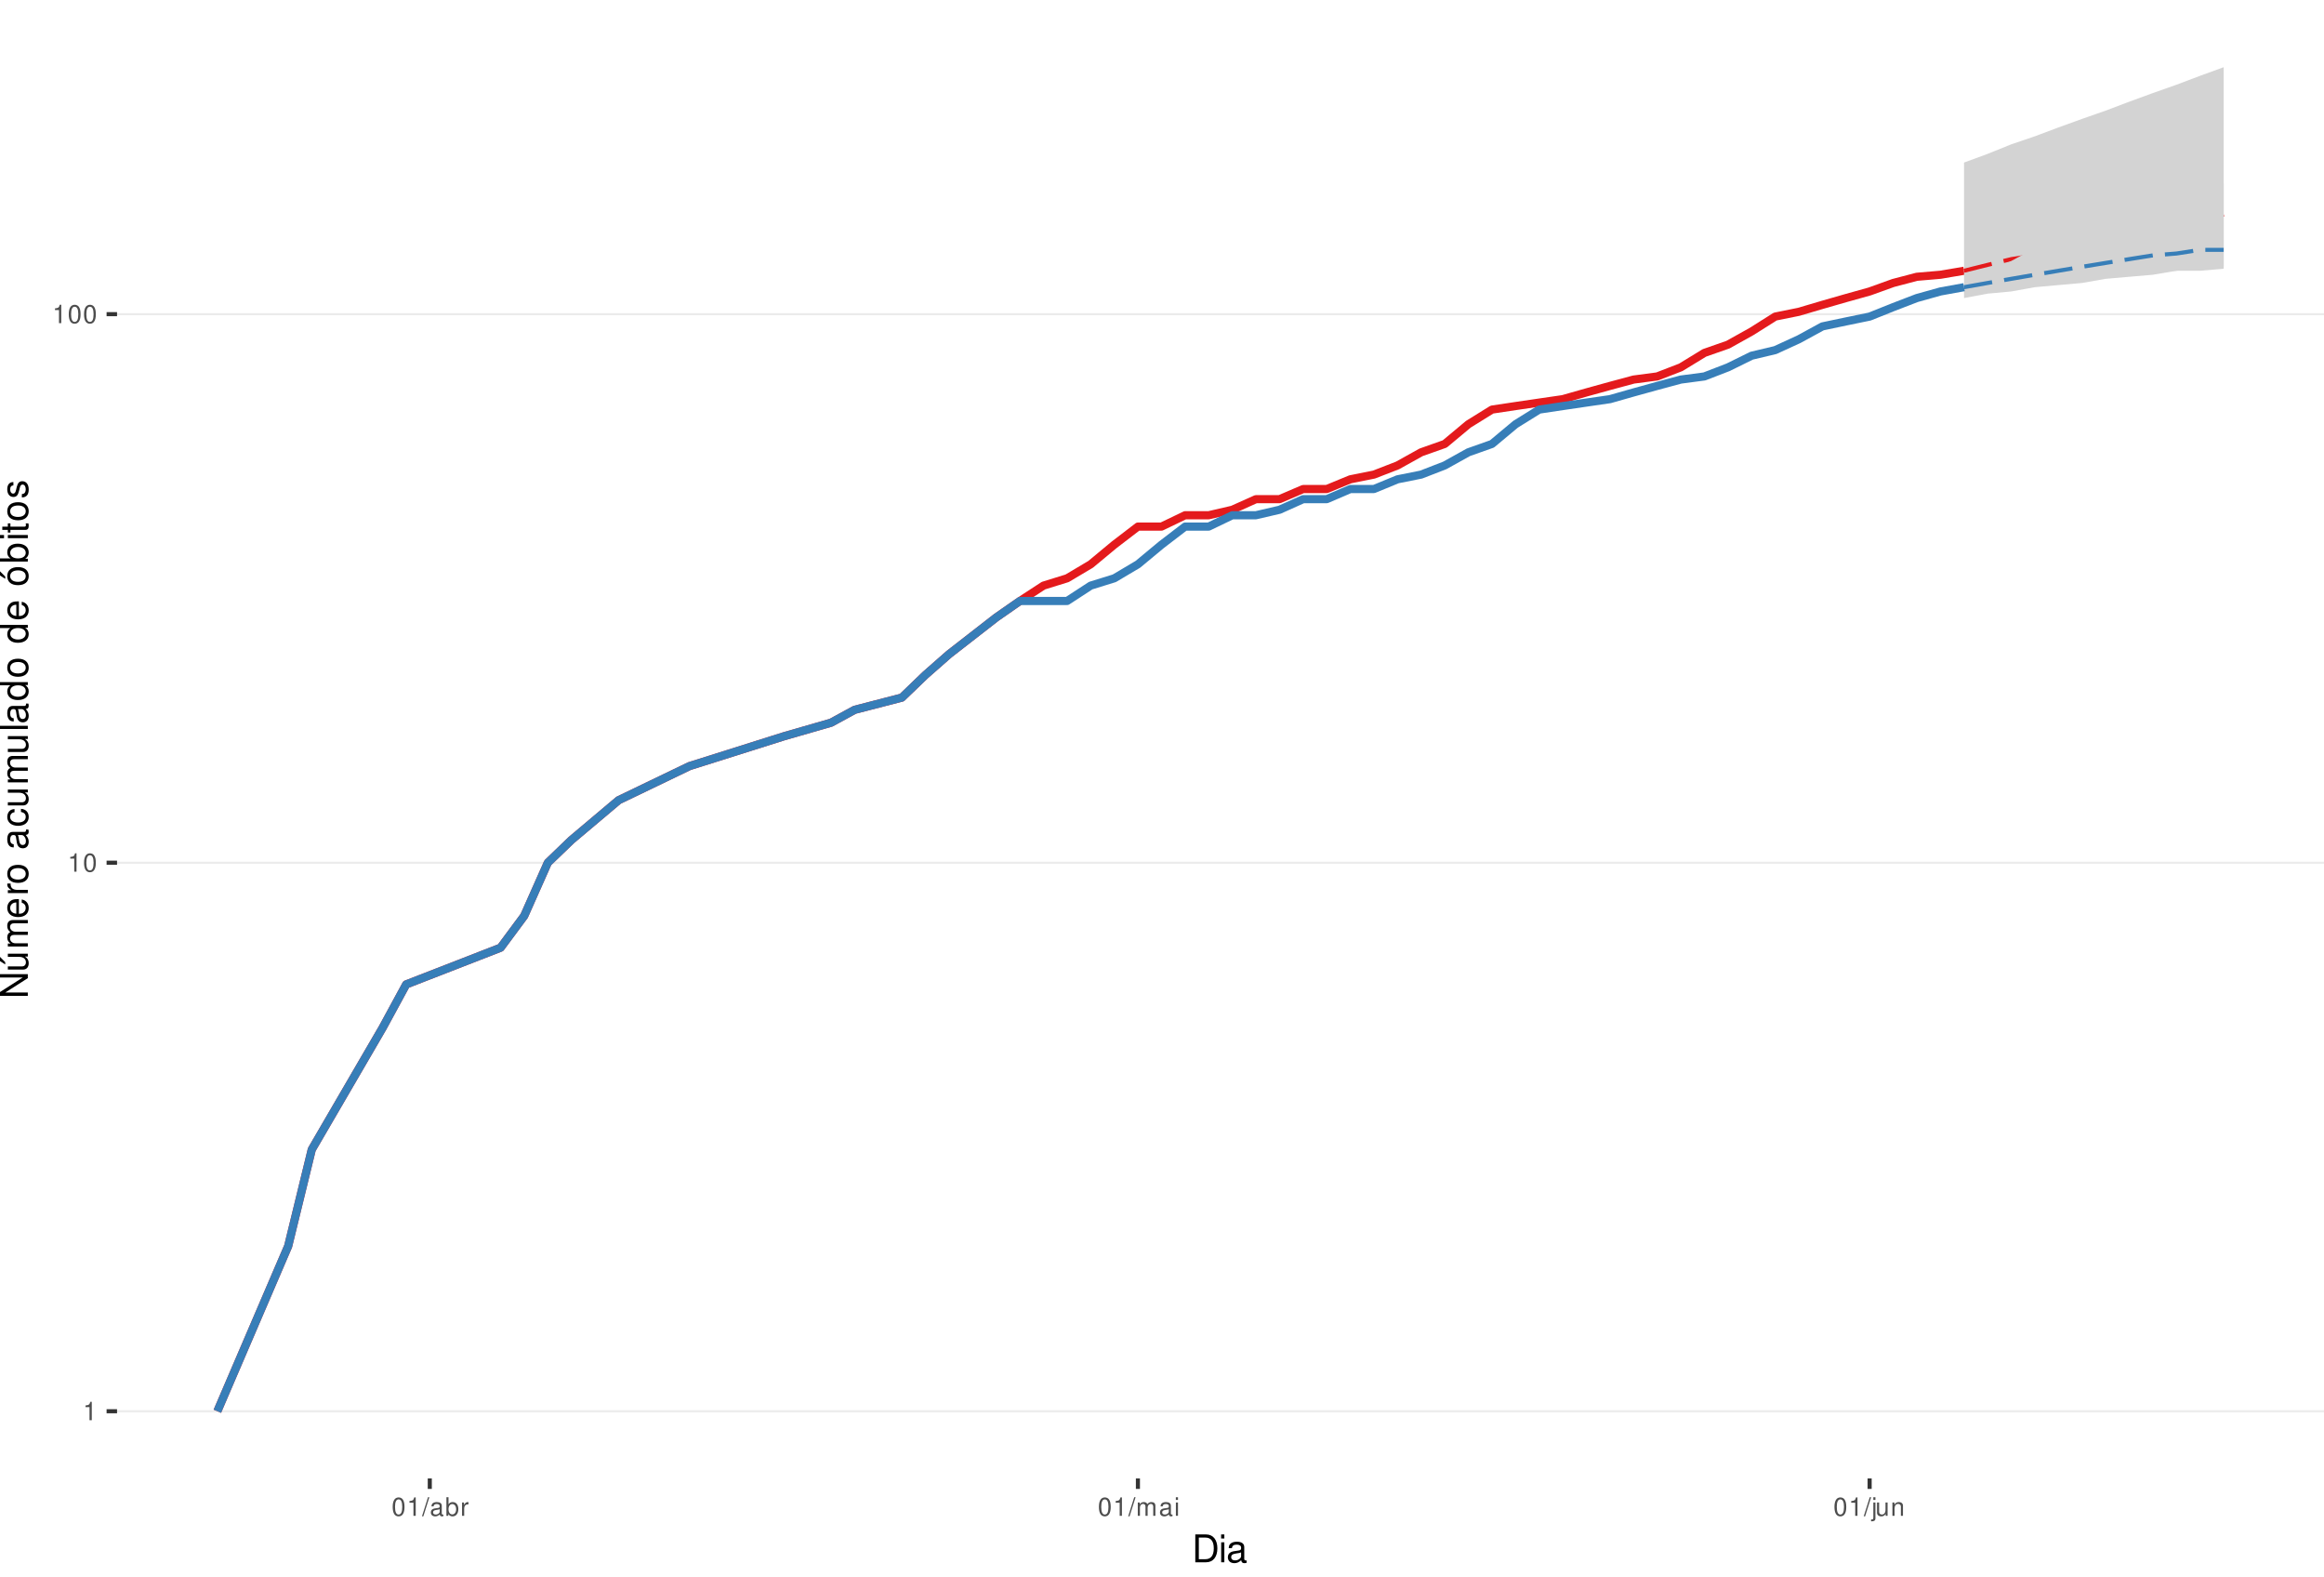
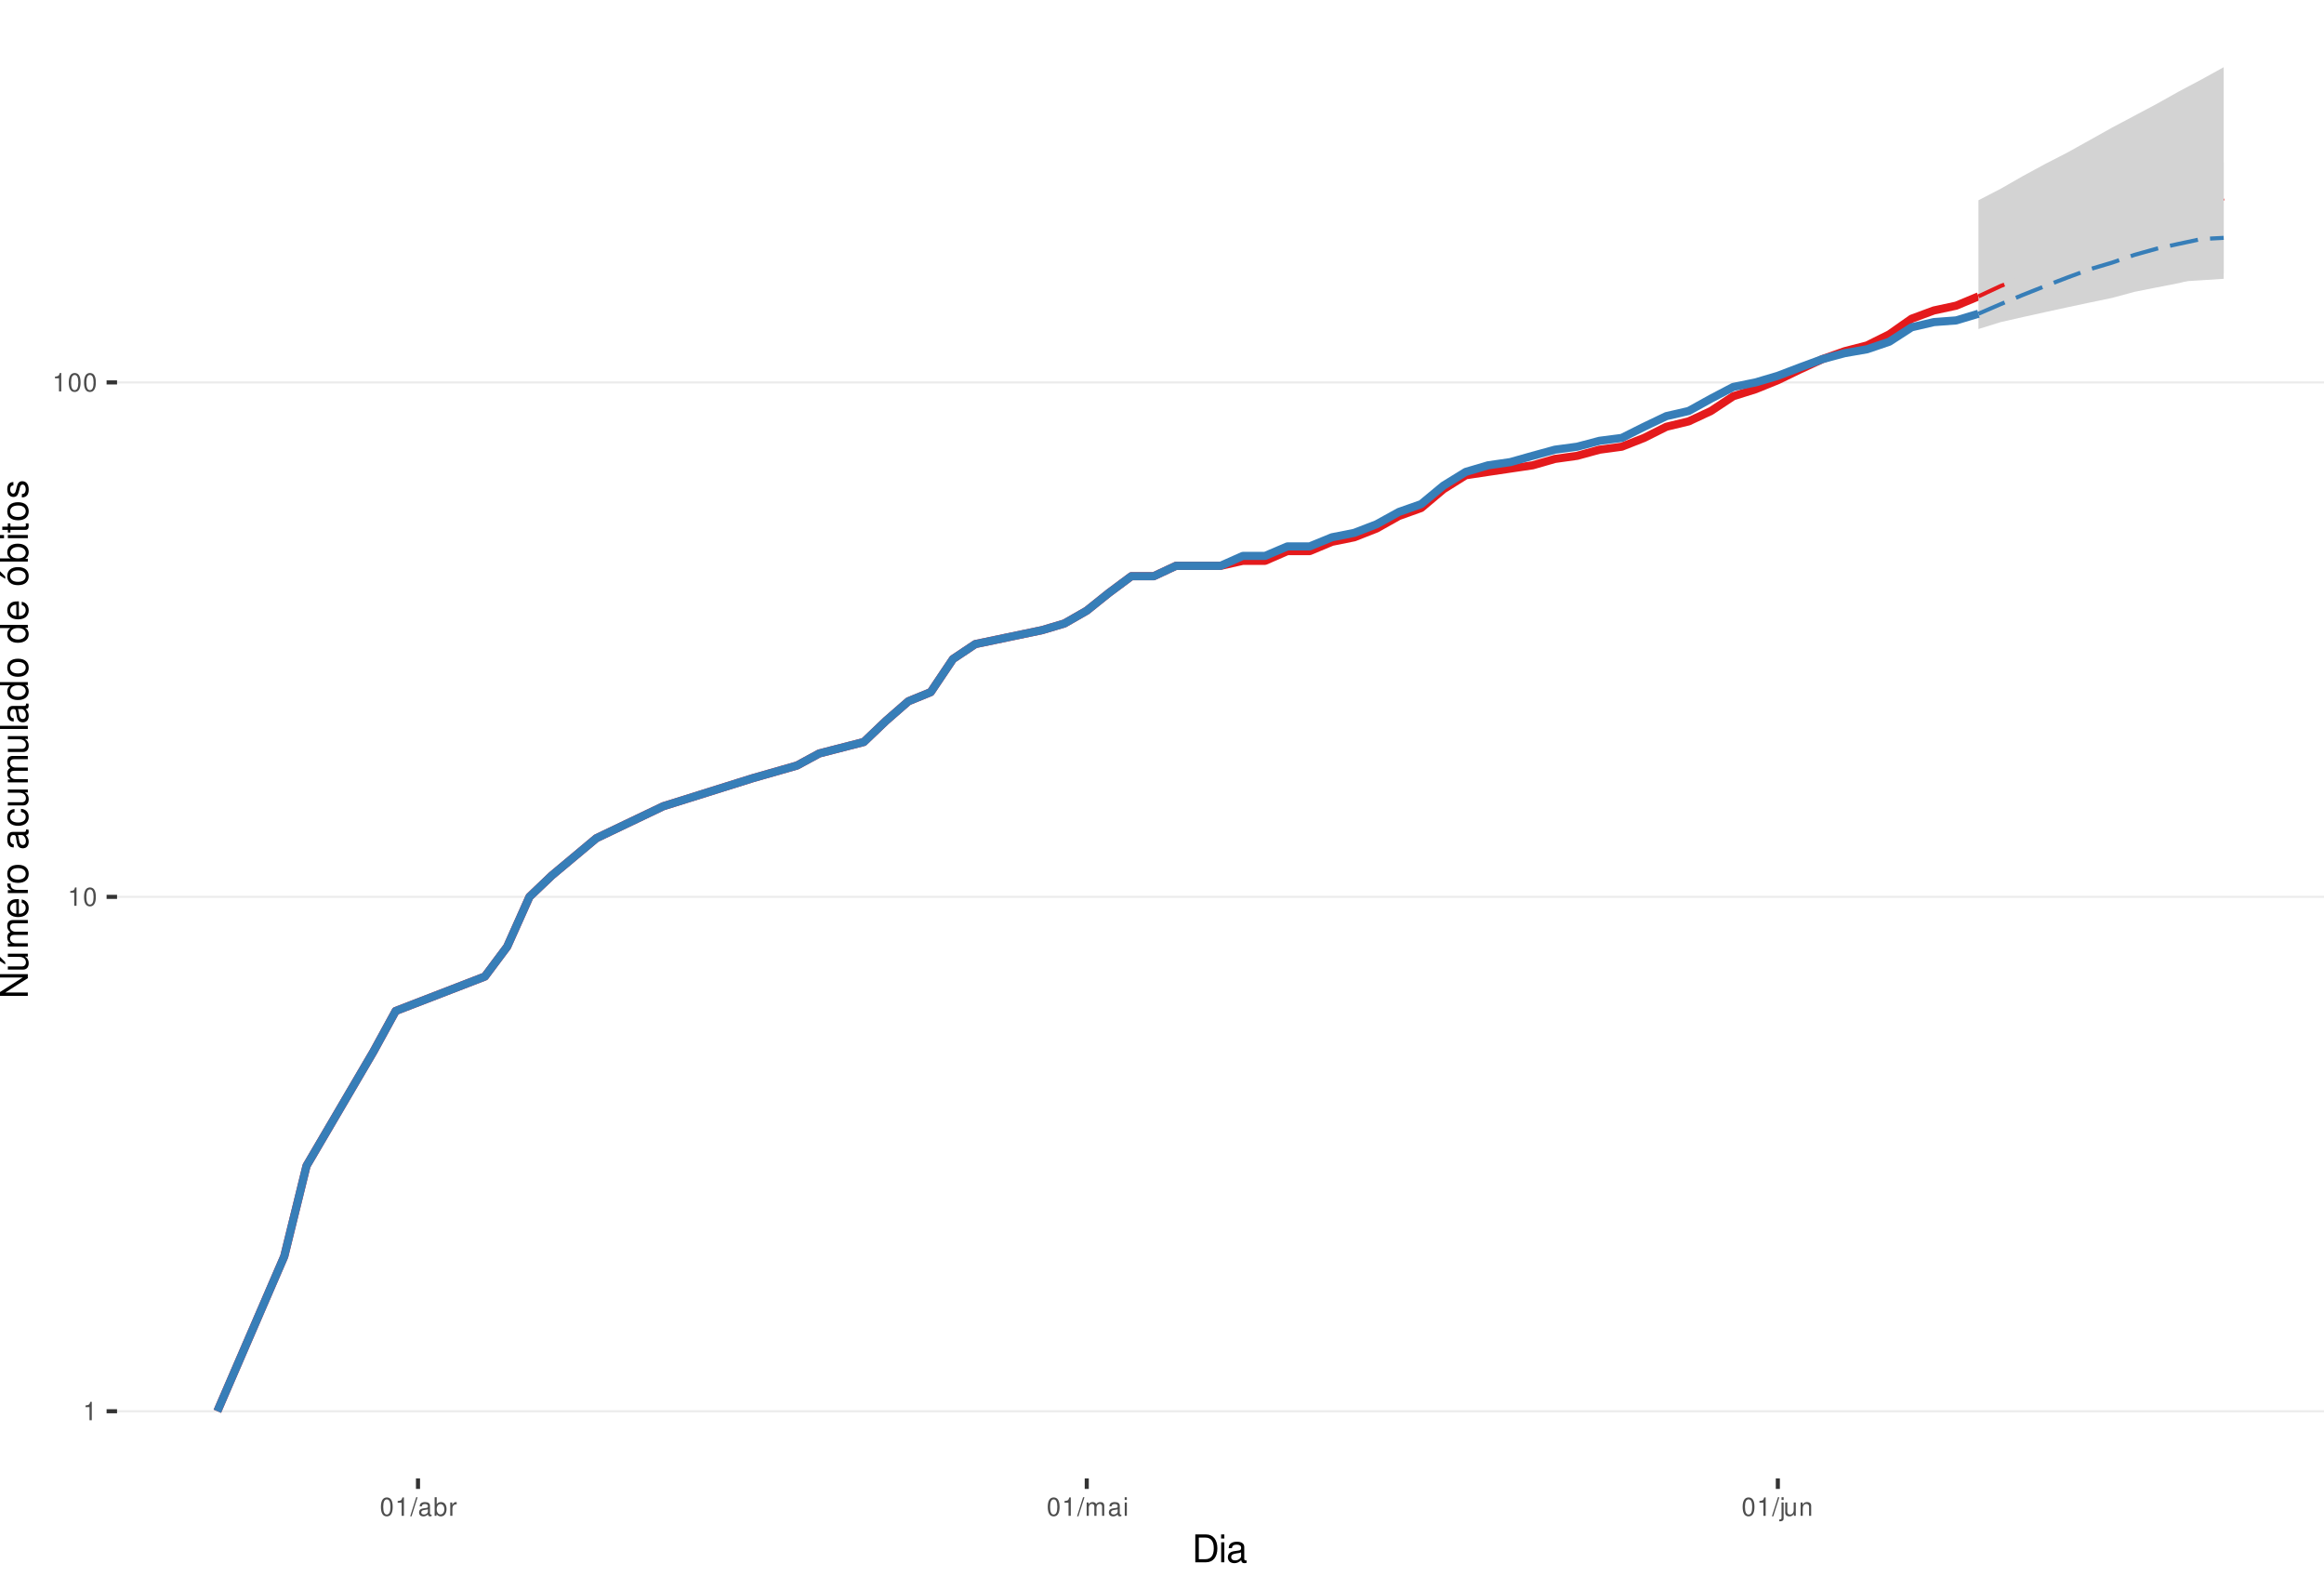
<svg xmlns="http://www.w3.org/2000/svg" xmlns:xlink="http://www.w3.org/1999/xlink" width="609pt" height="413pt" viewBox="0 0 609 413" version="1.1">
  <defs>
    <g>
      <symbol overflow="visible" id="glyph0-0">
        <path style="stroke:none;" d="" />
      </symbol>
      <symbol overflow="visible" id="glyph0-1">
        <path style="stroke:none;" d="M 1.719 -3.422 L 1.719 0 L 2.312 0 L 2.312 -4.812 L 1.922 -4.812 C 1.719 -4.078 1.578 -3.969 0.672 -3.859 L 0.672 -3.422 Z M 1.719 -3.422 " />
      </symbol>
      <symbol overflow="visible" id="glyph0-2">
        <path style="stroke:none;" d="M 1.828 -4.812 C 1.391 -4.812 0.984 -4.609 0.75 -4.281 C 0.438 -3.859 0.281 -3.219 0.281 -2.328 C 0.281 -0.703 0.812 0.156 1.828 0.156 C 2.828 0.156 3.375 -0.703 3.375 -2.297 C 3.375 -3.219 3.234 -3.844 2.922 -4.281 C 2.672 -4.625 2.281 -4.812 1.828 -4.812 Z M 1.828 -4.297 C 2.469 -4.297 2.781 -3.641 2.781 -2.344 C 2.781 -0.969 2.469 -0.328 1.812 -0.328 C 1.203 -0.328 0.891 -1 0.891 -2.328 C 0.891 -3.641 1.203 -4.297 1.828 -4.297 Z M 1.828 -4.297 " />
      </symbol>
      <symbol overflow="visible" id="glyph0-3">
        <path style="stroke:none;" d="M 1.531 -4.859 L -0.047 0.141 L 0.312 0.141 L 1.891 -4.859 Z M 1.531 -4.859 " />
      </symbol>
      <symbol overflow="visible" id="glyph0-4">
        <path style="stroke:none;" d="M 3.562 -0.328 C 3.5 -0.312 3.469 -0.312 3.438 -0.312 C 3.25 -0.312 3.141 -0.406 3.141 -0.578 L 3.141 -2.641 C 3.141 -3.25 2.688 -3.594 1.828 -3.594 C 1.312 -3.594 0.906 -3.438 0.672 -3.188 C 0.516 -3 0.453 -2.797 0.438 -2.453 L 0.984 -2.453 C 1.031 -2.875 1.297 -3.078 1.812 -3.078 C 2.312 -3.078 2.594 -2.891 2.594 -2.562 L 2.594 -2.406 C 2.578 -2.172 2.469 -2.078 2.016 -2.031 C 1.219 -1.922 1.109 -1.891 0.891 -1.812 C 0.484 -1.641 0.281 -1.328 0.281 -0.875 C 0.281 -0.25 0.719 0.156 1.422 0.156 C 1.859 0.156 2.219 0 2.609 -0.359 C 2.656 0 2.828 0.156 3.188 0.156 C 3.297 0.156 3.375 0.141 3.562 0.094 Z M 2.594 -1.094 C 2.594 -0.906 2.531 -0.797 2.375 -0.641 C 2.141 -0.438 1.875 -0.328 1.547 -0.328 C 1.109 -0.328 0.859 -0.547 0.859 -0.891 C 0.859 -1.266 1.094 -1.438 1.703 -1.531 C 2.297 -1.609 2.406 -1.641 2.594 -1.719 Z M 2.594 -1.094 " />
      </symbol>
      <symbol overflow="visible" id="glyph0-5">
        <path style="stroke:none;" d="M 0.359 -4.859 L 0.359 0 L 0.859 0 L 0.859 -0.453 C 1.125 -0.047 1.484 0.156 1.969 0.156 C 2.875 0.156 3.484 -0.594 3.484 -1.75 C 3.484 -2.891 2.922 -3.594 1.984 -3.594 C 1.516 -3.594 1.172 -3.406 0.906 -3.016 L 0.906 -4.859 Z M 1.891 -3.062 C 2.5 -3.062 2.906 -2.531 2.906 -1.703 C 2.906 -0.906 2.484 -0.359 1.891 -0.359 C 1.297 -0.359 0.906 -0.906 0.906 -1.719 C 0.906 -2.531 1.297 -3.062 1.891 -3.062 Z M 1.891 -3.062 " />
      </symbol>
      <symbol overflow="visible" id="glyph0-6">
        <path style="stroke:none;" d="M 0.453 -3.484 L 0.453 0 L 1.016 0 L 1.016 -1.812 C 1.031 -2.656 1.375 -3.016 2.141 -3 L 2.141 -3.562 C 2.047 -3.578 1.984 -3.594 1.922 -3.594 C 1.562 -3.594 1.297 -3.375 0.969 -2.859 L 0.969 -3.484 Z M 0.453 -3.484 " />
      </symbol>
      <symbol overflow="visible" id="glyph0-7">
        <path style="stroke:none;" d="M 0.469 -3.484 L 0.469 0 L 1.031 0 L 1.031 -2.188 C 1.031 -2.703 1.391 -3.109 1.844 -3.109 C 2.25 -3.109 2.484 -2.844 2.484 -2.406 L 2.484 0 L 3.047 0 L 3.047 -2.188 C 3.047 -2.703 3.422 -3.109 3.875 -3.109 C 4.266 -3.109 4.516 -2.844 4.516 -2.406 L 4.516 0 L 5.078 0 L 5.078 -2.609 C 5.078 -3.234 4.719 -3.594 4.062 -3.594 C 3.594 -3.594 3.312 -3.453 2.984 -3.062 C 2.781 -3.422 2.5 -3.594 2.047 -3.594 C 1.578 -3.594 1.266 -3.422 0.984 -3 L 0.984 -3.484 Z M 0.469 -3.484 " />
      </symbol>
      <symbol overflow="visible" id="glyph0-8">
        <path style="stroke:none;" d="M 1 -3.484 L 0.453 -3.484 L 0.453 0 L 1 0 Z M 1 -4.859 L 0.438 -4.859 L 0.438 -4.156 L 1 -4.156 Z M 1 -4.859 " />
      </symbol>
      <symbol overflow="visible" id="glyph0-9">
        <path style="stroke:none;" d="M 0.469 -3.484 L 0.469 0.5 C 0.469 0.859 0.359 0.969 0.016 0.969 C -0.031 0.969 -0.047 0.969 -0.125 0.953 L -0.125 1.438 C -0.047 1.438 -0.016 1.453 0.062 1.453 C 0.688 1.453 1.016 1.203 1.016 0.719 L 1.016 -3.484 Z M 1.016 -4.859 L 0.469 -4.859 L 0.469 -4.156 L 1.016 -4.156 Z M 1.016 -4.859 " />
      </symbol>
      <symbol overflow="visible" id="glyph0-10">
        <path style="stroke:none;" d="M 3.203 0 L 3.203 -3.484 L 2.656 -3.484 L 2.656 -1.516 C 2.656 -0.797 2.281 -0.328 1.703 -0.328 C 1.266 -0.328 0.984 -0.594 0.984 -1.016 L 0.984 -3.484 L 0.438 -3.484 L 0.438 -0.797 C 0.438 -0.219 0.859 0.156 1.547 0.156 C 2.062 0.156 2.391 -0.031 2.703 -0.484 L 2.703 0 Z M 3.203 0 " />
      </symbol>
      <symbol overflow="visible" id="glyph0-11">
        <path style="stroke:none;" d="M 0.469 -3.484 L 0.469 0 L 1.031 0 L 1.031 -1.922 C 1.031 -2.641 1.391 -3.109 1.969 -3.109 C 2.406 -3.109 2.688 -2.828 2.688 -2.422 L 2.688 0 L 3.234 0 L 3.234 -2.641 C 3.234 -3.219 2.812 -3.594 2.141 -3.594 C 1.625 -3.594 1.281 -3.391 0.984 -2.906 L 0.984 -3.484 Z M 0.469 -3.484 " />
      </symbol>
      <symbol overflow="visible" id="glyph1-0">
        <path style="stroke:none;" d="" />
      </symbol>
      <symbol overflow="visible" id="glyph1-1">
        <path style="stroke:none;" d="M 0.891 0 L 3.703 0 C 5.547 0 6.672 -1.375 6.672 -3.656 C 6.672 -5.906 5.547 -7.297 3.703 -7.297 L 0.891 -7.297 Z M 1.812 -0.812 L 1.812 -6.469 L 3.547 -6.469 C 4.984 -6.469 5.734 -5.5 5.734 -3.641 C 5.734 -1.797 4.984 -0.812 3.547 -0.812 Z M 1.812 -0.812 " />
      </symbol>
      <symbol overflow="visible" id="glyph1-2">
        <path style="stroke:none;" d="M 1.5 -5.234 L 0.672 -5.234 L 0.672 0 L 1.5 0 Z M 1.5 -7.297 L 0.656 -7.297 L 0.656 -6.234 L 1.5 -6.234 Z M 1.5 -7.297 " />
      </symbol>
      <symbol overflow="visible" id="glyph1-3">
        <path style="stroke:none;" d="M 5.344 -0.484 C 5.266 -0.469 5.219 -0.469 5.172 -0.469 C 4.875 -0.469 4.719 -0.625 4.719 -0.875 L 4.719 -3.953 C 4.719 -4.891 4.047 -5.391 2.75 -5.391 C 1.984 -5.391 1.375 -5.172 1.016 -4.781 C 0.766 -4.516 0.672 -4.203 0.656 -3.688 L 1.484 -3.688 C 1.562 -4.328 1.938 -4.625 2.719 -4.625 C 3.484 -4.625 3.891 -4.344 3.891 -3.844 L 3.891 -3.625 C 3.875 -3.266 3.703 -3.125 3.016 -3.047 C 1.844 -2.891 1.656 -2.844 1.344 -2.719 C 0.734 -2.453 0.422 -2 0.422 -1.312 C 0.422 -0.375 1.078 0.234 2.141 0.234 C 2.797 0.234 3.328 0 3.922 -0.547 C 3.984 0 4.234 0.234 4.781 0.234 C 4.953 0.234 5.062 0.203 5.344 0.141 Z M 3.891 -1.656 C 3.891 -1.375 3.812 -1.203 3.562 -0.969 C 3.219 -0.656 2.812 -0.5 2.312 -0.5 C 1.672 -0.5 1.297 -0.812 1.297 -1.344 C 1.297 -1.891 1.656 -2.172 2.547 -2.297 C 3.438 -2.422 3.609 -2.453 3.891 -2.594 Z M 3.891 -1.656 " />
      </symbol>
      <symbol overflow="visible" id="glyph2-0">
        <path style="stroke:none;" d="" />
      </symbol>
      <symbol overflow="visible" id="glyph2-1">
        <path style="stroke:none;" d="M -7.297 -6.453 L -7.297 -5.578 L -1.328 -5.578 L -7.297 -1.766 L -7.297 -0.766 L 0 -0.766 L 0 -1.641 L -5.906 -1.641 L 0 -5.406 L 0 -6.453 Z M -7.297 -6.453 " />
      </symbol>
      <symbol overflow="visible" id="glyph2-2">
        <path style="stroke:none;" d="M 0 -4.812 L -5.234 -4.812 L -5.234 -3.984 L -2.266 -3.984 C -1.203 -3.984 -0.5 -3.438 -0.5 -2.562 C -0.5 -1.906 -0.906 -1.484 -1.531 -1.484 L -5.234 -1.484 L -5.234 -0.656 L -1.203 -0.656 C -0.328 -0.656 0.234 -1.297 0.234 -2.312 C 0.234 -3.094 -0.047 -3.578 -0.734 -4.062 L 0 -4.062 Z M -7.406 -2.953 L -5.922 -2 L -5.922 -2.594 L -7.406 -4.094 Z M -7.406 -2.953 " />
      </symbol>
      <symbol overflow="visible" id="glyph2-3">
        <path style="stroke:none;" d="M -5.234 -0.703 L 0 -0.703 L 0 -1.547 L -3.297 -1.547 C -4.047 -1.547 -4.656 -2.094 -4.656 -2.766 C -4.656 -3.391 -4.281 -3.734 -3.609 -3.734 L 0 -3.734 L 0 -4.578 L -3.297 -4.578 C -4.047 -4.578 -4.656 -5.125 -4.656 -5.812 C -4.656 -6.422 -4.266 -6.781 -3.609 -6.781 L 0 -6.781 L 0 -7.625 L -3.938 -7.625 C -4.875 -7.625 -5.391 -7.078 -5.391 -6.094 C -5.391 -5.406 -5.188 -4.984 -4.594 -4.484 C -5.156 -4.188 -5.391 -3.766 -5.391 -3.078 C -5.391 -2.375 -5.125 -1.906 -4.5 -1.469 L -5.234 -1.469 Z M -5.234 -0.703 " />
      </symbol>
      <symbol overflow="visible" id="glyph2-4">
        <path style="stroke:none;" d="M -2.344 -5.125 C -3.141 -5.125 -3.625 -5.062 -4.016 -4.922 C -4.875 -4.578 -5.391 -3.781 -5.391 -2.797 C -5.391 -1.344 -4.281 -0.406 -2.547 -0.406 C -0.812 -0.406 0.234 -1.297 0.234 -2.781 C 0.234 -3.984 -0.453 -4.812 -1.594 -5.016 L -1.594 -4.188 C -0.906 -3.953 -0.547 -3.484 -0.547 -2.812 C -0.547 -2.281 -0.781 -1.828 -1.219 -1.547 C -1.516 -1.344 -1.812 -1.281 -2.344 -1.266 Z M -3.016 -1.297 C -3.984 -1.359 -4.625 -1.953 -4.625 -2.797 C -4.625 -3.641 -3.953 -4.234 -3.016 -4.234 Z M -3.016 -1.297 " />
      </symbol>
      <symbol overflow="visible" id="glyph2-5">
        <path style="stroke:none;" d="M -5.234 -0.688 L 0 -0.688 L 0 -1.531 L -2.719 -1.531 C -3.984 -1.547 -4.547 -2.062 -4.516 -3.203 L -5.359 -3.203 C -5.375 -3.062 -5.391 -2.984 -5.391 -2.891 C -5.391 -2.344 -5.062 -1.938 -4.297 -1.453 L -5.234 -1.453 Z M -5.234 -0.688 " />
      </symbol>
      <symbol overflow="visible" id="glyph2-6">
        <path style="stroke:none;" d="M -5.391 -2.719 C -5.391 -1.234 -4.344 -0.359 -2.578 -0.359 C -0.812 -0.359 0.234 -1.234 0.234 -2.734 C 0.234 -4.203 -0.812 -5.094 -2.547 -5.094 C -4.359 -5.094 -5.391 -4.234 -5.391 -2.719 Z M -4.625 -2.734 C -4.625 -3.672 -3.844 -4.234 -2.547 -4.234 C -1.312 -4.234 -0.547 -3.656 -0.547 -2.734 C -0.547 -1.797 -1.312 -1.234 -2.578 -1.234 C -3.844 -1.234 -4.625 -1.797 -4.625 -2.734 Z M -4.625 -2.734 " />
      </symbol>
      <symbol overflow="visible" id="glyph2-7">
        <path style="stroke:none;" d="" />
      </symbol>
      <symbol overflow="visible" id="glyph2-8">
        <path style="stroke:none;" d="M -0.484 -5.344 C -0.469 -5.266 -0.469 -5.219 -0.469 -5.172 C -0.469 -4.875 -0.625 -4.719 -0.875 -4.719 L -3.953 -4.719 C -4.891 -4.719 -5.391 -4.047 -5.391 -2.75 C -5.391 -1.984 -5.172 -1.375 -4.781 -1.016 C -4.516 -0.766 -4.203 -0.672 -3.688 -0.656 L -3.688 -1.484 C -4.328 -1.562 -4.625 -1.938 -4.625 -2.719 C -4.625 -3.484 -4.344 -3.891 -3.844 -3.891 L -3.625 -3.891 C -3.266 -3.875 -3.125 -3.703 -3.047 -3.016 C -2.891 -1.844 -2.844 -1.656 -2.719 -1.344 C -2.453 -0.734 -2 -0.422 -1.312 -0.422 C -0.375 -0.422 0.234 -1.078 0.234 -2.141 C 0.234 -2.797 0 -3.328 -0.547 -3.922 C 0 -3.984 0.234 -4.234 0.234 -4.781 C 0.234 -4.953 0.203 -5.062 0.141 -5.344 Z M -1.656 -3.891 C -1.375 -3.891 -1.203 -3.812 -0.969 -3.562 C -0.656 -3.219 -0.5 -2.812 -0.5 -2.312 C -0.5 -1.672 -0.812 -1.297 -1.344 -1.297 C -1.891 -1.297 -2.172 -1.656 -2.297 -2.547 C -2.422 -3.438 -2.453 -3.609 -2.594 -3.891 Z M -1.656 -3.891 " />
      </symbol>
      <symbol overflow="visible" id="glyph2-9">
        <path style="stroke:none;" d="M -3.484 -4.703 C -3.984 -4.672 -4.312 -4.562 -4.609 -4.359 C -5.094 -4 -5.391 -3.375 -5.391 -2.641 C -5.391 -1.219 -4.266 -0.312 -2.531 -0.312 C -0.844 -0.312 0.234 -1.203 0.234 -2.625 C 0.234 -3.875 -0.516 -4.672 -1.797 -4.766 L -1.797 -3.938 C -0.953 -3.797 -0.547 -3.359 -0.547 -2.656 C -0.547 -1.734 -1.297 -1.188 -2.531 -1.188 C -3.844 -1.188 -4.625 -1.719 -4.625 -2.625 C -4.625 -3.328 -4.203 -3.766 -3.484 -3.875 Z M -3.484 -4.703 " />
      </symbol>
      <symbol overflow="visible" id="glyph2-10">
        <path style="stroke:none;" d="M 0 -4.812 L -5.234 -4.812 L -5.234 -3.984 L -2.266 -3.984 C -1.203 -3.984 -0.5 -3.438 -0.5 -2.562 C -0.5 -1.906 -0.906 -1.484 -1.531 -1.484 L -5.234 -1.484 L -5.234 -0.656 L -1.203 -0.656 C -0.328 -0.656 0.234 -1.297 0.234 -2.312 C 0.234 -3.094 -0.047 -3.578 -0.734 -4.062 L 0 -4.062 Z M 0 -4.812 " />
      </symbol>
      <symbol overflow="visible" id="glyph2-11">
        <path style="stroke:none;" d="M -7.297 -1.516 L -7.297 -0.688 L 0 -0.688 L 0 -1.516 Z M -7.297 -1.516 " />
      </symbol>
      <symbol overflow="visible" id="glyph2-12">
        <path style="stroke:none;" d="M -7.297 -4.953 L -7.297 -4.125 L -4.578 -4.125 C -5.109 -3.766 -5.391 -3.203 -5.391 -2.516 C -5.391 -1.156 -4.297 -0.266 -2.625 -0.266 C -0.859 -0.266 0.234 -1.125 0.234 -2.547 C 0.234 -3.266 -0.047 -3.766 -0.688 -4.203 L 0 -4.203 L 0 -4.953 Z M -4.609 -2.656 C -4.609 -3.547 -3.812 -4.125 -2.562 -4.125 C -1.344 -4.125 -0.547 -3.547 -0.547 -2.656 C -0.547 -1.734 -1.359 -1.125 -2.578 -1.125 C -3.797 -1.125 -4.609 -1.734 -4.609 -2.656 Z M -4.609 -2.656 " />
      </symbol>
      <symbol overflow="visible" id="glyph2-13">
        <path style="stroke:none;" d="M -5.391 -2.719 C -5.391 -1.234 -4.344 -0.359 -2.578 -0.359 C -0.812 -0.359 0.234 -1.234 0.234 -2.734 C 0.234 -4.203 -0.812 -5.094 -2.547 -5.094 C -4.359 -5.094 -5.391 -4.234 -5.391 -2.719 Z M -4.625 -2.734 C -4.625 -3.672 -3.844 -4.234 -2.547 -4.234 C -1.312 -4.234 -0.547 -3.656 -0.547 -2.734 C -0.547 -1.797 -1.312 -1.234 -2.578 -1.234 C -3.844 -1.234 -4.625 -1.797 -4.625 -2.734 Z M -7.406 -2.984 L -5.922 -2.016 L -5.922 -2.625 L -7.406 -4.109 Z M -7.406 -2.984 " />
      </symbol>
      <symbol overflow="visible" id="glyph2-14">
        <path style="stroke:none;" d="M -7.297 -0.547 L 0 -0.547 L 0 -1.297 L -0.672 -1.297 C -0.062 -1.688 0.234 -2.219 0.234 -2.953 C 0.234 -4.328 -0.906 -5.234 -2.641 -5.234 C -4.344 -5.234 -5.391 -4.375 -5.391 -2.984 C -5.391 -2.266 -5.125 -1.766 -4.531 -1.375 L -7.297 -1.375 Z M -4.609 -2.828 C -4.609 -3.766 -3.797 -4.359 -2.547 -4.359 C -1.359 -4.359 -0.547 -3.734 -0.547 -2.828 C -0.547 -1.938 -1.344 -1.375 -2.578 -1.375 C -3.812 -1.375 -4.609 -1.938 -4.609 -2.828 Z M -4.609 -2.828 " />
      </symbol>
      <symbol overflow="visible" id="glyph2-15">
        <path style="stroke:none;" d="M -5.234 -1.5 L -5.234 -0.672 L 0 -0.672 L 0 -1.5 Z M -7.297 -1.5 L -7.297 -0.656 L -6.234 -0.656 L -6.234 -1.5 Z M -7.297 -1.5 " />
      </symbol>
      <symbol overflow="visible" id="glyph2-16">
        <path style="stroke:none;" d="M -5.234 -2.547 L -5.234 -1.688 L -6.688 -1.688 L -6.688 -0.844 L -5.234 -0.844 L -5.234 -0.141 L -4.562 -0.141 L -4.562 -0.844 L -0.594 -0.844 C -0.062 -0.844 0.234 -1.203 0.234 -1.859 C 0.234 -2.078 0.203 -2.266 0.156 -2.547 L -0.547 -2.547 C -0.516 -2.422 -0.5 -2.312 -0.5 -2.141 C -0.5 -1.781 -0.594 -1.688 -0.969 -1.688 L -4.562 -1.688 L -4.562 -2.547 Z M -5.234 -2.547 " />
      </symbol>
      <symbol overflow="visible" id="glyph2-17">
        <path style="stroke:none;" d="M -3.781 -4.375 C -4.812 -4.375 -5.391 -3.688 -5.391 -2.484 C -5.391 -1.266 -4.766 -0.469 -3.797 -0.469 C -2.969 -0.469 -2.578 -0.891 -2.281 -2.125 L -2.094 -2.906 C -1.953 -3.484 -1.734 -3.719 -1.375 -3.719 C -0.875 -3.719 -0.547 -3.234 -0.547 -2.5 C -0.547 -2.047 -0.672 -1.672 -0.891 -1.453 C -1.047 -1.328 -1.188 -1.266 -1.562 -1.219 L -1.562 -0.344 C -0.344 -0.375 0.234 -1.062 0.234 -2.438 C 0.234 -3.75 -0.422 -4.594 -1.438 -4.594 C -2.203 -4.594 -2.641 -4.156 -2.891 -3.109 L -3.078 -2.312 C -3.234 -1.625 -3.453 -1.344 -3.828 -1.344 C -4.312 -1.344 -4.625 -1.766 -4.625 -2.453 C -4.625 -3.125 -4.328 -3.484 -3.781 -3.5 Z M -3.781 -4.375 " />
      </symbol>
    </g>
    <clipPath id="clip1">
      <path d="M 30.672 0 L 609 0 L 609 387.328 L 30.672 387.328 Z M 30.672 0 " />
    </clipPath>
    <clipPath id="clip2">
      <path d="M 30.672 369 L 609 369 L 609 370 L 30.672 370 Z M 30.672 369 " />
    </clipPath>
    <clipPath id="clip3">
-       <path d="M 30.672 225 L 609 225 L 609 227 L 30.672 227 Z M 30.672 225 " />
+       <path d="M 30.672 234 L 609 234 L 609 236 L 30.672 236 Z M 30.672 234 " />
    </clipPath>
    <clipPath id="clip4">
-       <path d="M 30.672 82 L 609 82 L 609 83 L 30.672 83 Z M 30.672 82 " />
+       <path d="M 30.672 99 L 609 99 L 609 101 L 30.672 101 Z M 30.672 99 " />
    </clipPath>
  </defs>
  <g id="surface46">
    <rect x="0" y="0" width="609" height="413" style="fill:rgb(100%,100%,100%);fill-opacity:1;stroke:none;" />
    <rect x="0" y="0" width="609" height="413" style="fill:rgb(100%,100%,100%);fill-opacity:1;stroke:none;" />
    <path style="fill:none;stroke-width:1.067;stroke-linecap:round;stroke-linejoin:round;stroke:rgb(100%,100%,100%);stroke-opacity:1;stroke-miterlimit:10;" d="M 0 413 L 609 413 L 609 0 L 0 0 Z M 0 413 " />
    <g clip-path="url(#clip1)" clip-rule="nonzero">
      <path style=" stroke:none;fill-rule:nonzero;fill:rgb(100%,100%,100%);fill-opacity:1;" d="M 30.672 387.328 L 609 387.328 L 609 0 L 30.672 0 Z M 30.672 387.328 " />
    </g>
    <g clip-path="url(#clip2)" clip-rule="nonzero">
      <path style="fill:none;stroke-width:0.533;stroke-linecap:butt;stroke-linejoin:round;stroke:rgb(92.157%,92.157%,92.157%);stroke-opacity:1;stroke-miterlimit:10;" d="M 30.672 369.723 L 609 369.723 " />
    </g>
    <g clip-path="url(#clip3)" clip-rule="nonzero">
-       <path style="fill:none;stroke-width:0.533;stroke-linecap:butt;stroke-linejoin:round;stroke:rgb(92.157%,92.157%,92.157%);stroke-opacity:1;stroke-miterlimit:10;" d="M 30.672 226.016 L 609 226.016 " />
+       <path style="fill:none;stroke-width:0.533;stroke-linecap:butt;stroke-linejoin:round;stroke:rgb(92.157%,92.157%,92.157%);stroke-opacity:1;stroke-miterlimit:10;" d="M 30.672 234.957 L 609 234.957 " />
    </g>
    <g clip-path="url(#clip4)" clip-rule="nonzero">
-       <path style="fill:none;stroke-width:0.533;stroke-linecap:butt;stroke-linejoin:round;stroke:rgb(92.157%,92.157%,92.157%);stroke-opacity:1;stroke-miterlimit:10;" d="M 30.672 82.309 L 609 82.309 " />
-     </g>
-     <path style="fill:none;stroke-width:2.134;stroke-linecap:butt;stroke-linejoin:round;stroke:rgb(89.412%,10.196%,10.98%);stroke-opacity:1;stroke-miterlimit:10;" d="M 56.957 369.723 L 75.516 326.465 L 81.699 301.156 L 100.258 269.277 L 106.441 257.898 L 131.184 248.277 L 137.367 239.941 L 143.555 226.016 L 149.738 220.066 L 162.109 209.641 L 180.664 200.711 L 205.406 192.898 L 217.777 189.332 L 223.965 185.957 L 236.332 182.758 L 242.52 176.809 L 248.703 171.379 L 261.074 161.758 L 267.262 157.449 L 273.445 153.422 L 279.633 151.504 L 285.816 147.832 L 292 142.699 L 298.188 137.957 L 304.371 137.957 L 310.559 134.984 L 316.742 134.984 L 322.93 133.547 L 329.113 130.773 L 335.301 130.773 L 341.484 128.117 L 347.668 128.117 L 353.855 125.57 L 360.039 124.332 L 366.227 121.934 L 372.41 118.496 L 378.598 116.305 L 384.781 111.145 L 390.969 107.305 L 397.152 106.379 L 403.336 105.469 L 409.523 104.57 L 415.707 102.812 L 421.895 101.102 L 428.078 99.438 L 434.266 98.621 L 440.449 96.234 L 446.637 92.453 L 452.82 90.289 L 459.004 86.84 L 465.191 82.938 L 471.375 81.688 L 477.562 79.863 L 483.746 78.086 L 489.934 76.359 L 496.117 74.133 L 502.305 72.512 L 508.488 71.98 L 514.672 70.93 " />
-     <path style=" stroke:none;fill-rule:nonzero;fill:rgb(82.745%,82.745%,82.745%);fill-opacity:1;" d="M 514.672 42.582 L 520.859 40.309 L 527.043 37.812 L 533.23 35.707 L 539.414 33.387 L 545.602 31.145 L 551.785 28.984 L 557.973 26.641 L 564.156 24.379 L 570.34 22.195 L 576.527 19.859 L 582.711 17.605 L 582.711 69.898 L 576.527 70.414 L 570.34 70.93 L 564.156 71.98 L 557.973 72.512 L 551.785 73.047 L 545.602 74.133 L 539.414 74.684 L 533.23 75.238 L 527.043 76.359 L 520.859 76.93 L 514.672 78.086 Z M 514.672 42.582 " />
-     <path style="fill:none;stroke-width:1.067;stroke-linecap:butt;stroke-linejoin:round;stroke:rgb(89.412%,10.196%,10.98%);stroke-opacity:1;stroke-dasharray:7.469,3.201;stroke-miterlimit:10;" d="M 514.672 70.93 L 520.859 69.391 L 527.043 67.887 L 533.23 66.902 L 539.414 65.457 L 545.602 64.043 L 551.785 62.66 L 557.973 61.758 L 564.156 60.426 L 570.34 59.121 L 576.527 57.844 L 582.711 56.176 " />
-     <path style="fill:none;stroke-width:2.134;stroke-linecap:butt;stroke-linejoin:round;stroke:rgb(21.569%,49.412%,72.157%);stroke-opacity:1;stroke-miterlimit:10;" d="M 56.957 369.723 L 75.516 326.465 L 81.699 301.156 L 100.258 269.277 L 106.441 257.898 L 131.184 248.277 L 137.367 239.941 L 143.555 226.016 L 149.738 220.066 L 162.109 209.641 L 180.664 200.711 L 205.406 192.898 L 217.777 189.332 L 223.965 185.957 L 236.332 182.758 L 242.52 176.809 L 248.703 171.379 L 261.074 161.758 L 267.262 157.449 L 279.633 157.449 L 285.816 153.422 L 292 151.504 L 298.188 147.832 L 304.371 142.699 L 310.559 137.957 L 316.742 137.957 L 322.93 134.984 L 329.113 134.984 L 335.301 133.547 L 341.484 130.773 L 347.668 130.773 L 353.855 128.117 L 360.039 128.117 L 366.227 125.57 L 372.41 124.332 L 378.598 121.934 L 384.781 118.496 L 390.969 116.305 L 397.152 111.145 L 403.336 107.305 L 409.523 106.379 L 415.707 105.469 L 421.895 104.57 L 428.078 102.812 L 434.266 101.102 L 440.449 99.438 L 446.637 98.621 L 452.82 96.234 L 459.004 93.191 L 465.191 91.723 L 471.375 88.887 L 477.562 85.512 L 483.746 84.211 L 489.934 82.938 L 496.117 80.465 L 502.305 78.086 L 508.488 76.359 L 514.672 75.238 " />
-     <path style=" stroke:none;fill-rule:nonzero;fill:rgb(82.745%,82.745%,82.745%);fill-opacity:1;" d="M 514.672 75.238 L 520.859 71.453 L 527.043 68.383 L 533.23 64.98 L 539.414 62.207 L 545.602 59.551 L 551.785 57.004 L 557.973 54.555 L 564.156 52.199 L 570.34 50.305 L 576.527 48.828 L 582.711 48.102 L 582.711 70.414 L 576.527 70.93 L 570.34 70.93 L 564.156 71.453 L 557.973 71.98 L 551.785 72.512 L 545.602 72.512 L 539.414 73.047 L 533.23 73.586 L 527.043 74.133 L 520.859 74.684 Z M 514.672 75.238 " />
-     <path style="fill:none;stroke-width:1.067;stroke-linecap:butt;stroke-linejoin:round;stroke:rgb(21.569%,49.412%,72.157%);stroke-opacity:1;stroke-dasharray:7.469,3.201;stroke-miterlimit:10;" d="M 514.672 75.238 L 520.859 74.133 L 527.043 73.047 L 533.23 71.98 L 539.414 70.93 L 545.602 69.898 L 551.785 68.883 L 557.973 67.887 L 564.156 66.902 L 570.34 66.418 L 576.527 65.457 L 582.711 65.457 " />
+       <path style="fill:none;stroke-width:0.533;stroke-linecap:butt;stroke-linejoin:round;stroke:rgb(92.157%,92.157%,92.157%);stroke-opacity:1;stroke-miterlimit:10;" d="M 30.672 100.188 L 609 100.188 " />
+     </g>
+     <path style="fill:none;stroke-width:2.134;stroke-linecap:butt;stroke-linejoin:round;stroke:rgb(89.412%,10.196%,10.98%);stroke-opacity:1;stroke-miterlimit:10;" d="M 56.957 369.723 L 74.484 329.152 L 80.324 305.422 L 97.852 275.523 L 103.691 264.855 L 127.059 255.832 L 132.902 248.016 L 138.742 234.957 L 144.586 229.379 L 156.27 219.602 L 173.793 211.227 L 197.16 203.898 L 208.844 200.555 L 214.684 197.391 L 226.367 194.387 L 232.211 188.809 L 238.051 183.715 L 243.895 181.328 L 249.734 172.641 L 255.578 168.738 L 273.102 165.078 L 278.945 163.332 L 284.785 159.984 L 290.629 155.301 L 296.469 150.961 L 302.309 150.961 L 308.152 148.238 L 319.836 148.238 L 325.676 146.926 L 331.52 146.926 L 337.359 144.379 L 343.203 144.379 L 349.043 141.941 L 354.887 140.758 L 360.727 138.461 L 366.57 135.18 L 372.41 133.09 L 378.254 128.168 L 384.094 124.508 L 389.938 123.629 L 395.777 122.762 L 401.621 121.906 L 407.461 120.234 L 413.305 119.414 L 419.145 117.812 L 424.984 117.027 L 430.828 114.73 L 436.668 111.805 L 442.512 110.395 L 448.352 107.672 L 454.195 103.809 L 460.035 101.973 L 465.879 99.605 L 471.719 96.777 L 477.562 94.082 L 483.402 92.008 L 489.246 90.5 L 495.086 87.598 L 500.93 83.496 L 506.77 81.336 L 512.613 80.078 L 518.453 77.641 " />
+     <path style=" stroke:none;fill-rule:nonzero;fill:rgb(82.745%,82.745%,82.745%);fill-opacity:1;" d="M 518.453 52.465 L 524.297 49.438 L 530.137 46.094 L 535.98 42.93 L 541.82 39.926 L 547.66 36.676 L 553.504 33.406 L 559.344 30.309 L 565.188 27.203 L 571.027 23.93 L 576.871 20.832 L 582.711 17.605 L 582.711 71.594 L 576.871 72.68 L 571.027 74.16 L 565.188 75.297 L 559.344 76.457 L 553.504 78.039 L 547.66 79.254 L 541.82 80.496 L 535.98 81.762 L 530.137 83.059 L 524.297 84.383 L 518.453 86.199 Z M 518.453 52.465 " />
+     <path style="fill:none;stroke-width:1.067;stroke-linecap:butt;stroke-linejoin:round;stroke:rgb(89.412%,10.196%,10.98%);stroke-opacity:1;stroke-dasharray:7.469,3.201;stroke-miterlimit:10;" d="M 518.453 77.641 L 524.297 74.918 L 530.137 72.68 L 535.98 70.527 L 541.82 68.109 L 547.66 65.785 L 553.504 63.555 L 559.344 61.102 L 565.188 58.75 L 571.027 56.484 L 576.871 54.309 L 582.711 51.949 " />
+     <path style="fill:none;stroke-width:2.134;stroke-linecap:butt;stroke-linejoin:round;stroke:rgb(21.569%,49.412%,72.157%);stroke-opacity:1;stroke-miterlimit:10;" d="M 56.957 369.723 L 74.484 329.152 L 80.324 305.422 L 97.852 275.523 L 103.691 264.855 L 127.059 255.832 L 132.902 248.016 L 138.742 234.957 L 144.586 229.379 L 156.27 219.602 L 173.793 211.227 L 197.16 203.898 L 208.844 200.555 L 214.684 197.391 L 226.367 194.387 L 232.211 188.809 L 238.051 183.715 L 243.895 181.328 L 249.734 172.641 L 255.578 168.738 L 273.102 165.078 L 278.945 163.332 L 284.785 159.984 L 290.629 155.301 L 296.469 150.961 L 302.309 150.961 L 308.152 148.238 L 319.836 148.238 L 325.676 145.637 L 331.52 145.637 L 337.359 143.148 L 343.203 143.148 L 349.043 140.758 L 354.887 139.598 L 360.727 137.348 L 366.57 134.125 L 372.41 132.07 L 378.254 127.23 L 384.094 123.629 L 389.938 121.906 L 395.777 121.066 L 401.621 119.414 L 407.461 117.812 L 413.305 117.027 L 419.145 115.484 L 424.984 114.73 L 430.828 111.805 L 436.668 109.016 L 442.512 107.672 L 448.352 104.438 L 454.195 101.371 L 460.035 100.188 L 465.879 98.457 L 471.719 96.23 L 477.562 94.082 L 483.402 92.52 L 489.246 91.504 L 495.086 89.52 L 500.93 85.742 L 506.77 84.383 L 512.613 83.941 L 518.453 82.191 " />
+     <path style=" stroke:none;fill-rule:nonzero;fill:rgb(82.745%,82.745%,82.745%);fill-opacity:1;" d="M 518.453 82.191 L 524.297 76.07 L 530.137 70.879 L 535.98 65.785 L 541.82 61.402 L 547.66 57.605 L 553.504 54.043 L 559.344 50.68 L 565.188 47.742 L 571.027 45.172 L 576.871 43.148 L 582.711 42.492 L 582.711 73.047 L 576.871 73.418 L 571.027 73.789 L 565.188 74.539 L 559.344 75.297 L 553.504 76.07 L 547.66 77.242 L 541.82 78.039 L 535.98 78.848 L 530.137 80.078 L 524.297 80.914 Z M 518.453 82.191 " />
+     <path style="fill:none;stroke-width:1.067;stroke-linecap:butt;stroke-linejoin:round;stroke:rgb(21.569%,49.412%,72.157%);stroke-opacity:1;stroke-dasharray:7.469,3.201;stroke-miterlimit:10;" d="M 518.453 82.191 L 524.297 79.664 L 530.137 77.242 L 535.98 74.918 L 541.82 72.68 L 547.66 70.527 L 553.504 68.789 L 559.344 66.77 L 565.188 65.141 L 571.027 63.867 L 576.871 62.621 L 582.711 62.316 " />
    <g style="fill:rgb(30.196%,30.196%,30.196%);fill-opacity:1;">
      <use xlink:href="#glyph0-1" x="21.738" y="372.07" />
    </g>
    <g style="fill:rgb(30.196%,30.196%,30.196%);fill-opacity:1;">
-       <use xlink:href="#glyph0-1" x="17.738" y="228.363" />
-       <use xlink:href="#glyph0-2" x="21.738" y="228.363" />
-     </g>
-     <g style="fill:rgb(30.196%,30.196%,30.196%);fill-opacity:1;">
-       <use xlink:href="#glyph0-1" x="13.738" y="84.656" />
-       <use xlink:href="#glyph0-2" x="17.738" y="84.656" />
-       <use xlink:href="#glyph0-2" x="21.738" y="84.656" />
+       <use xlink:href="#glyph0-1" x="17.738" y="237.305" />
+       <use xlink:href="#glyph0-2" x="21.738" y="237.305" />
+     </g>
+     <g style="fill:rgb(30.196%,30.196%,30.196%);fill-opacity:1;">
+       <use xlink:href="#glyph0-1" x="13.738" y="102.535" />
+       <use xlink:href="#glyph0-2" x="17.738" y="102.535" />
+       <use xlink:href="#glyph0-2" x="21.738" y="102.535" />
    </g>
    <path style="fill:none;stroke-width:1.067;stroke-linecap:butt;stroke-linejoin:round;stroke:rgb(20%,20%,20%);stroke-opacity:1;stroke-miterlimit:10;" d="M 27.93 369.723 L 30.672 369.723 " />
-     <path style="fill:none;stroke-width:1.067;stroke-linecap:butt;stroke-linejoin:round;stroke:rgb(20%,20%,20%);stroke-opacity:1;stroke-miterlimit:10;" d="M 27.93 226.016 L 30.672 226.016 " />
-     <path style="fill:none;stroke-width:1.067;stroke-linecap:butt;stroke-linejoin:round;stroke:rgb(20%,20%,20%);stroke-opacity:1;stroke-miterlimit:10;" d="M 27.93 82.309 L 30.672 82.309 " />
-     <path style="fill:none;stroke-width:1.067;stroke-linecap:butt;stroke-linejoin:round;stroke:rgb(20%,20%,20%);stroke-opacity:1;stroke-miterlimit:10;" d="M 112.625 390.07 L 112.625 387.328 " />
-     <path style="fill:none;stroke-width:1.067;stroke-linecap:butt;stroke-linejoin:round;stroke:rgb(20%,20%,20%);stroke-opacity:1;stroke-miterlimit:10;" d="M 298.188 390.07 L 298.188 387.328 " />
-     <path style="fill:none;stroke-width:1.067;stroke-linecap:butt;stroke-linejoin:round;stroke:rgb(20%,20%,20%);stroke-opacity:1;stroke-miterlimit:10;" d="M 489.934 390.07 L 489.934 387.328 " />
-     <g style="fill:rgb(30.196%,30.196%,30.196%);fill-opacity:1;">
-       <use xlink:href="#glyph0-2" x="102.625" y="397.109" />
-       <use xlink:href="#glyph0-1" x="106.625" y="397.109" />
-       <use xlink:href="#glyph0-3" x="110.625" y="397.109" />
-       <use xlink:href="#glyph0-4" x="112.625" y="397.109" />
-       <use xlink:href="#glyph0-5" x="116.625" y="397.109" />
-       <use xlink:href="#glyph0-6" x="120.625" y="397.109" />
-     </g>
-     <g style="fill:rgb(30.196%,30.196%,30.196%);fill-opacity:1;">
-       <use xlink:href="#glyph0-2" x="287.688" y="397.109" />
-       <use xlink:href="#glyph0-1" x="291.688" y="397.109" />
-       <use xlink:href="#glyph0-3" x="295.688" y="397.109" />
-       <use xlink:href="#glyph0-7" x="297.688" y="397.109" />
-       <use xlink:href="#glyph0-4" x="303.688" y="397.109" />
-       <use xlink:href="#glyph0-8" x="307.688" y="397.109" />
-     </g>
-     <g style="fill:rgb(30.196%,30.196%,30.196%);fill-opacity:1;">
-       <use xlink:href="#glyph0-2" x="480.434" y="397.109" />
-       <use xlink:href="#glyph0-1" x="484.434" y="397.109" />
-       <use xlink:href="#glyph0-3" x="488.434" y="397.109" />
-       <use xlink:href="#glyph0-9" x="490.434" y="397.109" />
-       <use xlink:href="#glyph0-10" x="491.434" y="397.109" />
-       <use xlink:href="#glyph0-11" x="495.434" y="397.109" />
+     <path style="fill:none;stroke-width:1.067;stroke-linecap:butt;stroke-linejoin:round;stroke:rgb(20%,20%,20%);stroke-opacity:1;stroke-miterlimit:10;" d="M 27.93 234.957 L 30.672 234.957 " />
+     <path style="fill:none;stroke-width:1.067;stroke-linecap:butt;stroke-linejoin:round;stroke:rgb(20%,20%,20%);stroke-opacity:1;stroke-miterlimit:10;" d="M 27.93 100.188 L 30.672 100.188 " />
+     <path style="fill:none;stroke-width:1.067;stroke-linecap:butt;stroke-linejoin:round;stroke:rgb(20%,20%,20%);stroke-opacity:1;stroke-miterlimit:10;" d="M 109.535 390.07 L 109.535 387.328 " />
+     <path style="fill:none;stroke-width:1.067;stroke-linecap:butt;stroke-linejoin:round;stroke:rgb(20%,20%,20%);stroke-opacity:1;stroke-miterlimit:10;" d="M 284.785 390.07 L 284.785 387.328 " />
+     <path style="fill:none;stroke-width:1.067;stroke-linecap:butt;stroke-linejoin:round;stroke:rgb(20%,20%,20%);stroke-opacity:1;stroke-miterlimit:10;" d="M 465.879 390.07 L 465.879 387.328 " />
+     <g style="fill:rgb(30.196%,30.196%,30.196%);fill-opacity:1;">
+       <use xlink:href="#glyph0-2" x="99.535" y="397.109" />
+       <use xlink:href="#glyph0-1" x="103.535" y="397.109" />
+       <use xlink:href="#glyph0-3" x="107.535" y="397.109" />
+       <use xlink:href="#glyph0-4" x="109.535" y="397.109" />
+       <use xlink:href="#glyph0-5" x="113.535" y="397.109" />
+       <use xlink:href="#glyph0-6" x="117.535" y="397.109" />
+     </g>
+     <g style="fill:rgb(30.196%,30.196%,30.196%);fill-opacity:1;">
+       <use xlink:href="#glyph0-2" x="274.285" y="397.109" />
+       <use xlink:href="#glyph0-1" x="278.285" y="397.109" />
+       <use xlink:href="#glyph0-3" x="282.285" y="397.109" />
+       <use xlink:href="#glyph0-7" x="284.285" y="397.109" />
+       <use xlink:href="#glyph0-4" x="290.285" y="397.109" />
+       <use xlink:href="#glyph0-8" x="294.285" y="397.109" />
+     </g>
+     <g style="fill:rgb(30.196%,30.196%,30.196%);fill-opacity:1;">
+       <use xlink:href="#glyph0-2" x="456.379" y="397.109" />
+       <use xlink:href="#glyph0-1" x="460.379" y="397.109" />
+       <use xlink:href="#glyph0-3" x="464.379" y="397.109" />
+       <use xlink:href="#glyph0-9" x="466.379" y="397.109" />
+       <use xlink:href="#glyph0-10" x="467.379" y="397.109" />
+       <use xlink:href="#glyph0-11" x="471.379" y="397.109" />
    </g>
    <g style="fill:rgb(0%,0%,0%);fill-opacity:1;">
      <use xlink:href="#glyph1-1" x="312.336" y="409.29" />
      <use xlink:href="#glyph1-2" x="319.336" y="409.29" />
      <use xlink:href="#glyph1-3" x="321.336" y="409.29" />
    </g>
    <g style="fill:rgb(0%,0%,0%);fill-opacity:1;">
      <use xlink:href="#glyph2-1" x="7.29" y="261.664" />
      <use xlink:href="#glyph2-2" x="7.29" y="254.664" />
      <use xlink:href="#glyph2-3" x="7.29" y="248.664" />
      <use xlink:href="#glyph2-4" x="7.29" y="240.664" />
      <use xlink:href="#glyph2-5" x="7.29" y="234.664" />
      <use xlink:href="#glyph2-6" x="7.29" y="231.664" />
      <use xlink:href="#glyph2-7" x="7.29" y="225.664" />
      <use xlink:href="#glyph2-8" x="7.29" y="222.664" />
      <use xlink:href="#glyph2-9" x="7.29" y="216.664" />
      <use xlink:href="#glyph2-10" x="7.29" y="211.664" />
      <use xlink:href="#glyph2-3" x="7.29" y="205.664" />
      <use xlink:href="#glyph2-10" x="7.29" y="197.664" />
      <use xlink:href="#glyph2-11" x="7.29" y="191.664" />
      <use xlink:href="#glyph2-8" x="7.29" y="189.664" />
      <use xlink:href="#glyph2-12" x="7.29" y="183.664" />
      <use xlink:href="#glyph2-6" x="7.29" y="177.664" />
      <use xlink:href="#glyph2-7" x="7.29" y="171.664" />
      <use xlink:href="#glyph2-12" x="7.29" y="168.664" />
      <use xlink:href="#glyph2-4" x="7.29" y="162.664" />
      <use xlink:href="#glyph2-7" x="7.29" y="156.664" />
      <use xlink:href="#glyph2-13" x="7.29" y="153.664" />
      <use xlink:href="#glyph2-14" x="7.29" y="147.664" />
      <use xlink:href="#glyph2-15" x="7.29" y="141.664" />
      <use xlink:href="#glyph2-16" x="7.29" y="139.664" />
      <use xlink:href="#glyph2-6" x="7.29" y="136.664" />
      <use xlink:href="#glyph2-17" x="7.29" y="130.664" />
    </g>
  </g>
</svg>
